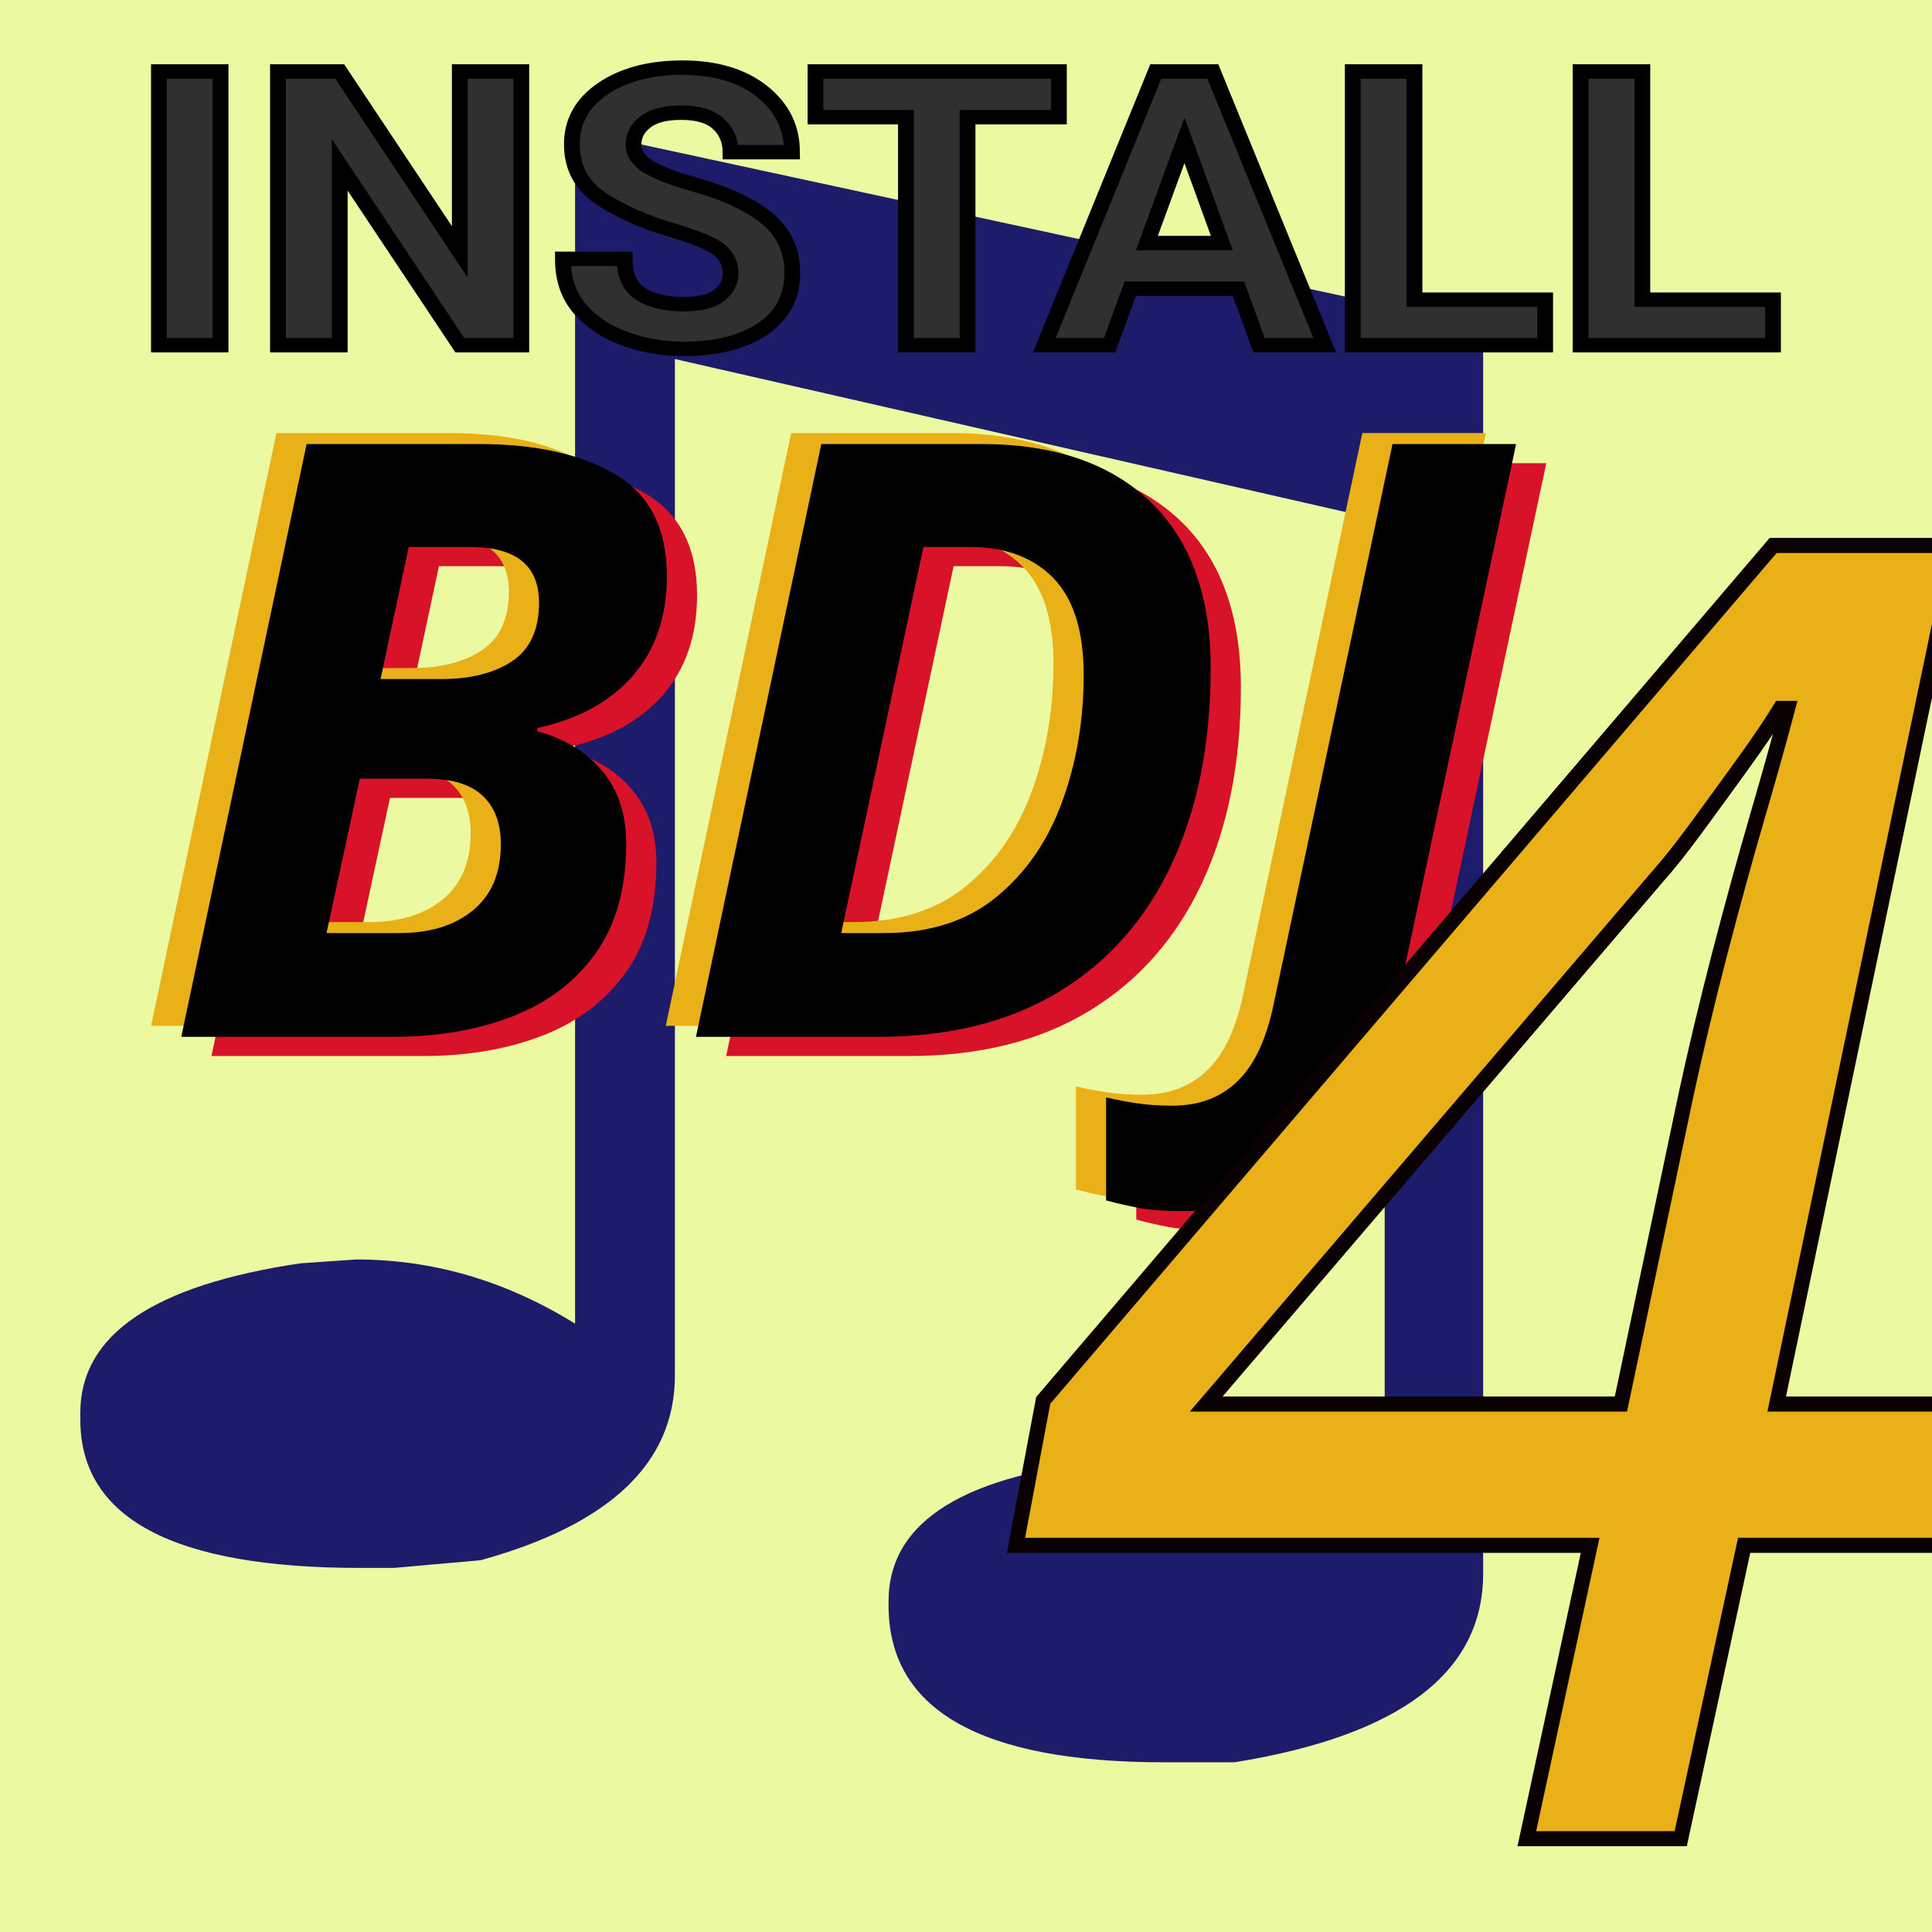
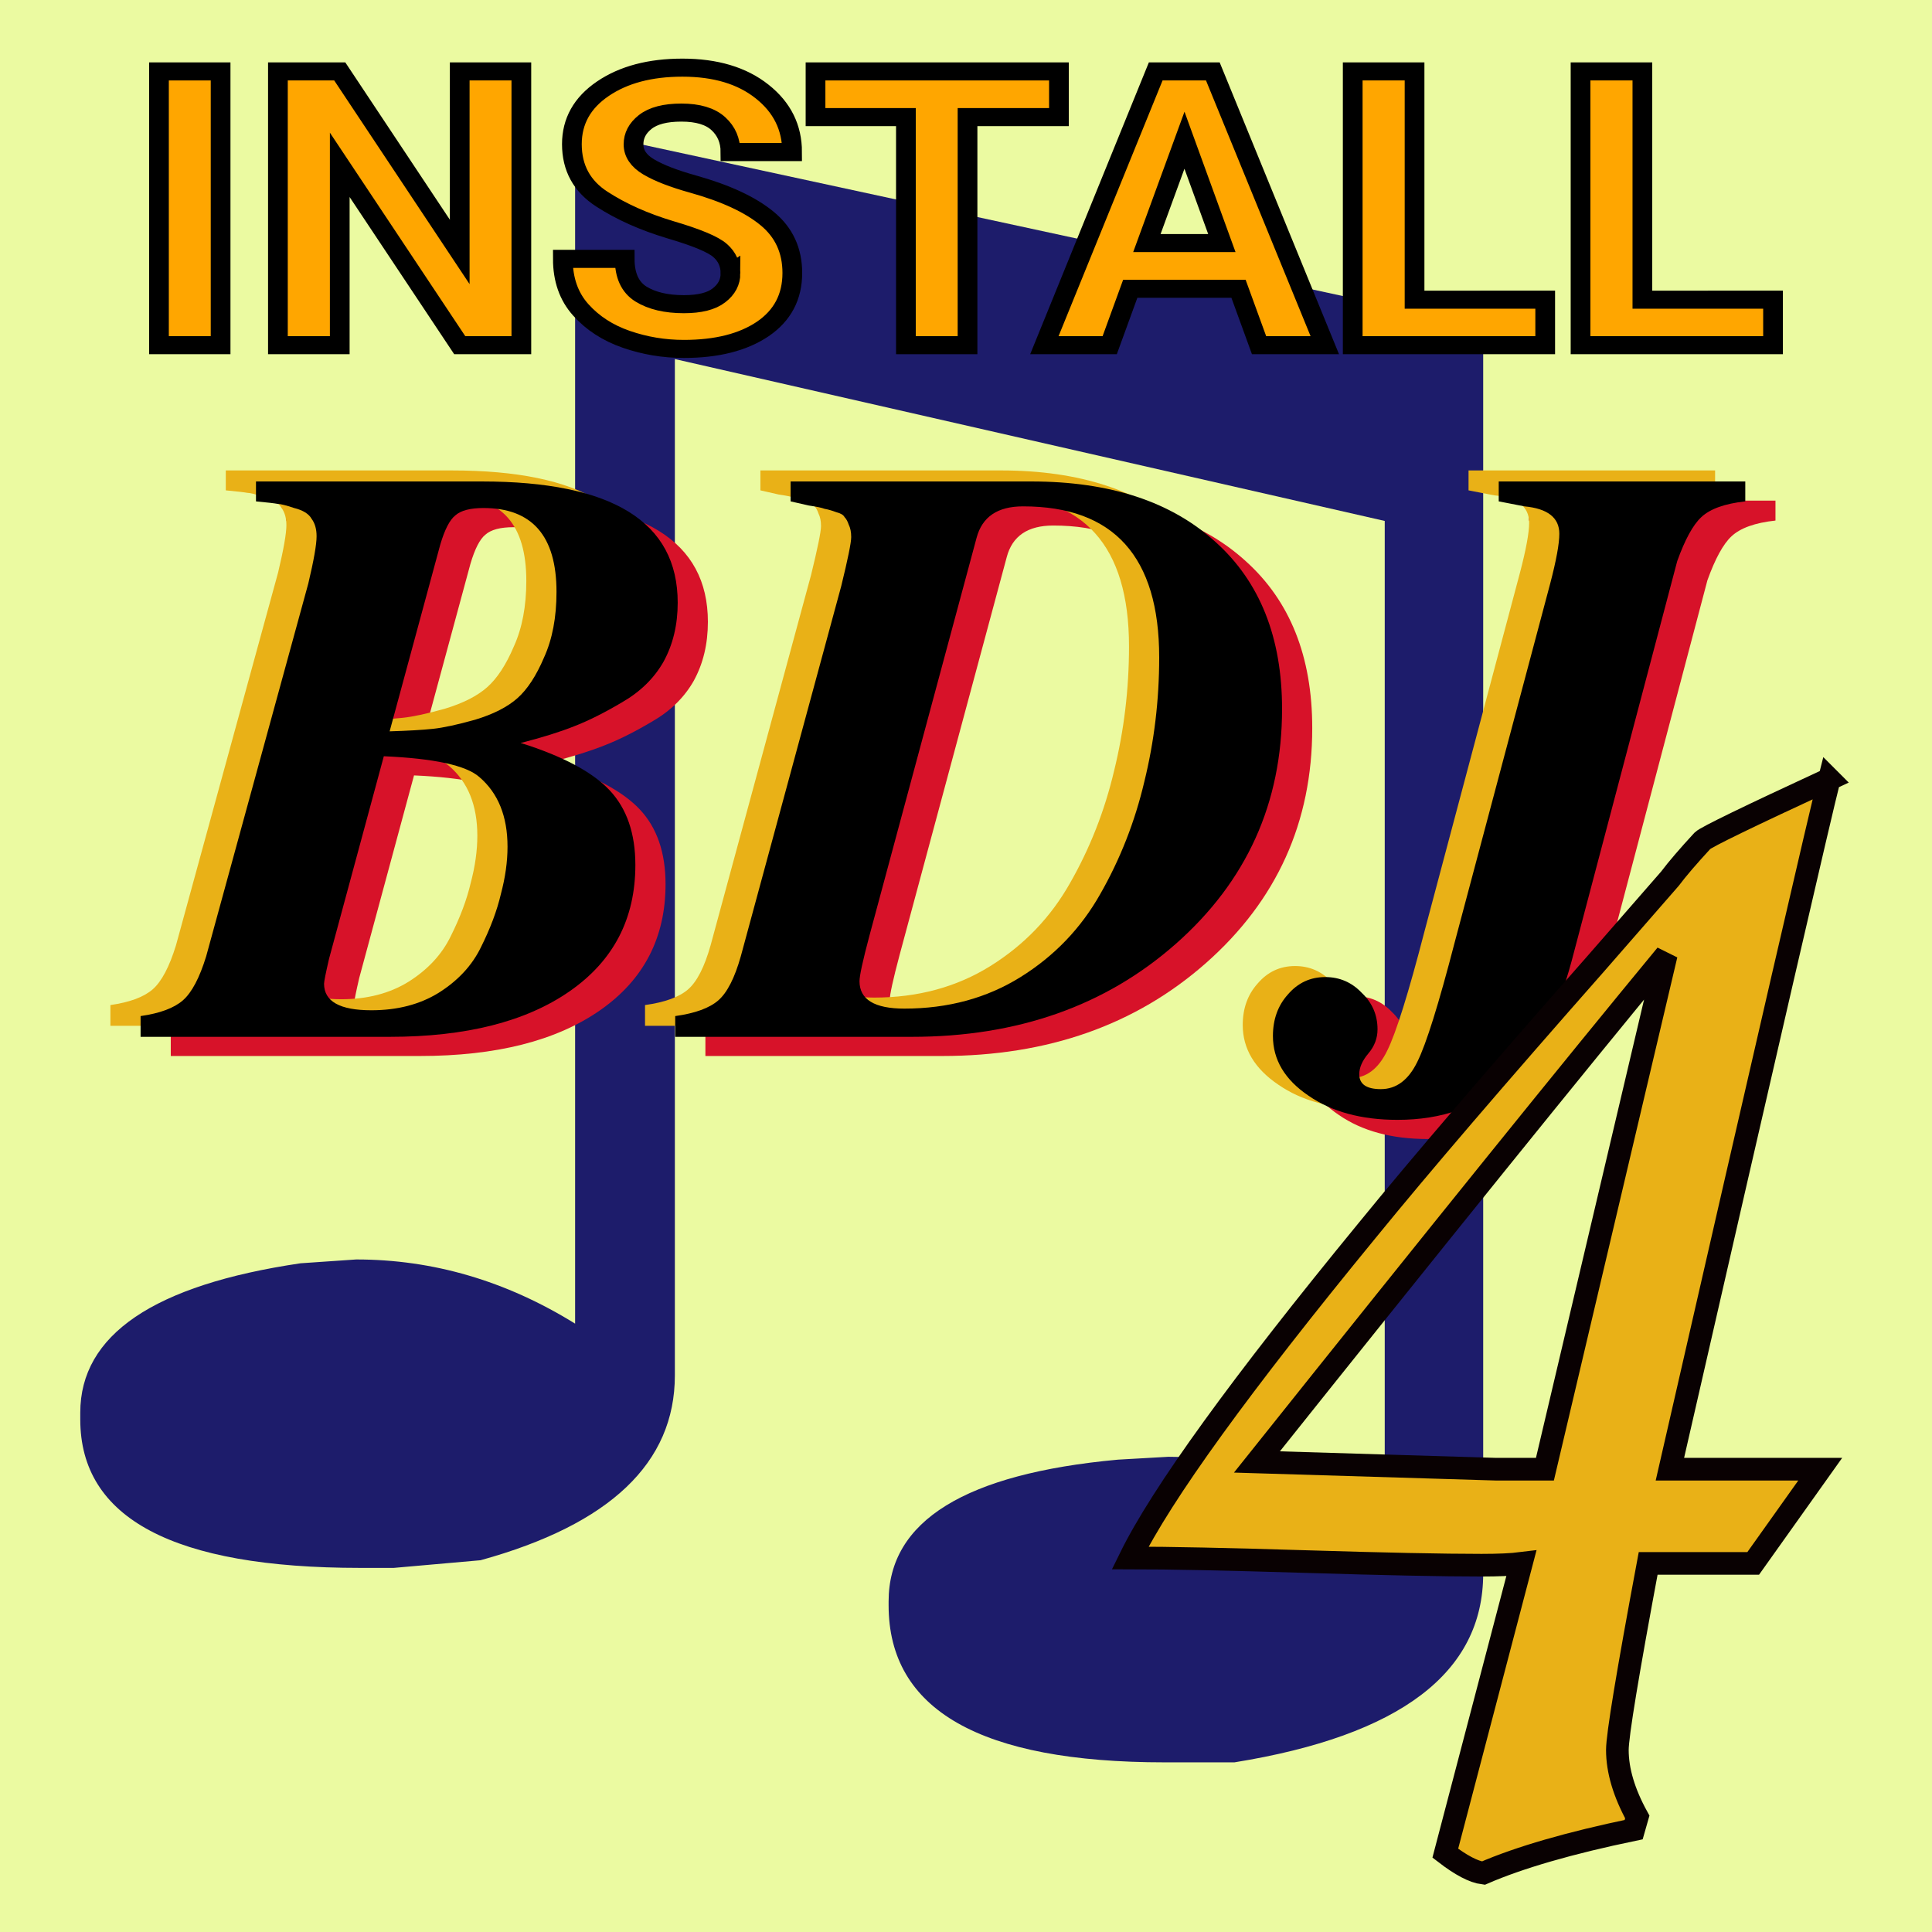
<svg xmlns="http://www.w3.org/2000/svg" width="256" height="256" id="svg4756" version="1.1" viewBox="0 0 256 256">
  <defs id="defs4758" />
  <g id="layer5" style="display:inline" transform="translate(-8.53334,-8.53334)">
    <rect style="opacity:1;fill:#e7f98b;fill-opacity:0.81;stroke:none;stroke-width:0;stroke-miterlimit:4;stroke-dasharray:none;stroke-opacity:1" id="rect4218" width="256" height="256" x="8.533" y="8.533" />
  </g>
  <g id="layer1" transform="translate(-8.53334,183.4667)" style="display:inline">
-     <text xml:space="preserve" style="font-style:normal;font-variant:normal;font-weight:normal;font-stretch:normal;font-size:9.453px;line-height:0%;font-family:'Droid Serif';-inkscape-font-specification:'Droid Serif';text-align:start;letter-spacing:0px;word-spacing:0px;writing-mode:lr-tb;text-anchor:start;fill:#1d1c6b;fill-opacity:1;stroke:none;stroke-width:0.788px;stroke-linecap:butt;stroke-linejoin:miter;stroke-opacity:1" x="-39.013" y="27.359" id="text4173" transform="scale(1.162914,0.859909)">
-       <tspan id="tspan4175" x="-39.013" y="27.359" style="font-style:normal;font-variant:normal;font-weight:normal;font-stretch:normal;font-size:302.285px;line-height:125%;font-family:'Droid Serif';-inkscape-font-specification:'Droid Serif';text-align:start;writing-mode:lr-tb;text-anchor:start;fill:#1d1c6b;fill-opacity:1;stroke-width:0.788px">♫</tspan>
-     </text>
+     <g aria-label="♫" transform="scale(1.162914,0.859909)" id="text4173" style="font-size:9.453px;line-height:0%;font-family:'Droid Serif';-inkscape-font-specification:'Droid Serif';letter-spacing:0px;word-spacing:0px;fill:#1d1c6b;stroke-width:0.788px">
+       <path d="m 73.901,-193.008 101.992,29.815 0.443,0.59 V 29.13 q 0,22.878 -28.339,29.077 h -7.97 q -31.439,0 -31.439,-24.206 v -0.59 q 0,-18.598 26.125,-21.845 l 5.756,-0.443 q 12.694,0 24.649,8.561 V -133.082 L 84.233,-158.027 V -1.423 q 0,20.221 -22.14,28.487 l -9.889,1.181 h -3.838 q -31.882,0 -31.882,-22.878 V 4.333 q 0,-18.007 25.092,-23.026 l 6.347,-0.59 q 13.136,0 24.944,9.889 V -191.68 Z" style="font-size:302.285px;line-height:125%" id="path1001" />
+     </g>
  </g>
  <g id="layer4" style="display:inline" transform="translate(-8.53334,-8.53334)">
    <g id="g39" transform="translate(5.517523,-12.83611)">
-       <text id="text4150" y="161.295" x="28.175" style="font-style:normal;font-weight:normal;line-height:0%;font-family:sans-serif;letter-spacing:0px;word-spacing:0px;display:inline;fill:#d71229;fill-opacity:1;stroke:none;stroke-width:1px;stroke-linecap:butt;stroke-linejoin:miter;stroke-opacity:1" xml:space="preserve">
-         <tspan style="font-style:italic;font-variant:normal;font-weight:bold;font-stretch:normal;font-size:110px;line-height:1.25;font-family:Kinnari;-inkscape-font-specification:'Kinnari Bold Italic';fill:#d71229;fill-opacity:1" y="161.295" x="28.175" id="tspan4152">BDJ</tspan>
-       </text>
-       <text id="text4150-7" y="157.295" x="20.175" style="font-style:normal;font-weight:normal;line-height:0%;font-family:sans-serif;letter-spacing:0px;word-spacing:0px;display:inline;fill:#e9b117;fill-opacity:1;stroke:none;stroke-width:1px;stroke-linecap:butt;stroke-linejoin:miter;stroke-opacity:1" xml:space="preserve">
-         <tspan style="font-style:italic;font-variant:normal;font-weight:bold;font-stretch:normal;font-size:110px;line-height:1.25;font-family:Kinnari;-inkscape-font-specification:'Kinnari Bold Italic';fill:#e9b117;fill-opacity:1" y="157.295" x="20.175" id="tspan4152-5">BDJ</tspan>
-       </text>
-       <text id="text4150-6" y="158.755" x="24.175" style="font-style:normal;font-weight:normal;line-height:0%;font-family:sans-serif;letter-spacing:0px;word-spacing:0px;display:inline;fill:#000000;fill-opacity:1;stroke:none;stroke-width:1px;stroke-linecap:butt;stroke-linejoin:miter;stroke-opacity:1" xml:space="preserve">
-         <tspan style="font-style:italic;font-variant:normal;font-weight:bold;font-stretch:normal;font-size:110px;line-height:1.25;font-family:Kinnari;-inkscape-font-specification:'Kinnari Bold Italic'" y="158.755" x="24.175" id="tspan4152-4">BDJ</tspan>
-       </text>
+       <g aria-label="BDJ" id="text4150" style="line-height:0%;letter-spacing:0px;word-spacing:0px;display:inline;fill:#d71229;stroke-width:1px">
+         <path d="m 48.965,94.965 q 0,-1.43 -0.66,-2.31 -0.55,-0.99 -2.31,-1.43 -1.65,-0.55 -2.2,-0.55 -0.55,-0.11 -2.86,-0.33 v -2.64 h 29.92 q 25.96,0 25.96,16.06 0,4.4 -1.87,7.81 -1.87,3.3 -5.5,5.39 -3.52,2.09 -6.38,3.19 -2.75,1.1 -7.04,2.2 8.36,2.64 11.77,6.27 3.41,3.63 3.41,9.9 0,10.67 -8.69,16.72 -8.69,6.05 -23.87,6.05 h -33 v -2.75 q 3.85,-0.55 5.61,-2.09 1.76,-1.54 3.08,-5.83 l 13.53,-49.39 q 1.1,-4.62 1.1,-6.27 z m 7.26,62.81 q 5.17,0 8.91,-2.31 3.85,-2.42 5.61,-6.05 1.87,-3.74 2.64,-7.04 0.88,-3.3 0.88,-6.27 0,-6.05 -3.74,-9.24 -2.64,-2.31 -12.65,-2.75 l -7.26,26.84 q -0.66,2.86 -0.66,3.3 0,3.52 6.27,3.52 z m 2.42,-36.96 q 3.63,-0.11 5.72,-0.33 2.09,-0.22 5.61,-1.21 3.63,-1.1 5.61,-2.86 1.98,-1.76 3.52,-5.39 1.65,-3.63 1.65,-8.69 0,-11.11 -9.68,-11.11 -2.64,0 -3.74,0.99 -1.1,0.88 -1.98,3.85 z" style="font-style:italic;font-weight:bold;font-size:110px;line-height:1.25;font-family:Kinnari;-inkscape-font-specification:'Kinnari Bold Italic'" id="path976" />
+         <path d="m 119.805,95.075 q 0,-0.99 -0.33,-1.65 -0.22,-0.66 -0.55,-0.99 -0.22,-0.44 -1.1,-0.66 -0.88,-0.33 -1.54,-0.44 -0.55,-0.22 -2.09,-0.44 -1.43,-0.33 -2.42,-0.55 v -2.64 h 31.9 q 15.62,0 24.42,8.03 8.8,7.92 8.8,22.11 0,18.7 -14.08,31.13 -13.97,12.32 -34.98,12.32 H 96.485 v -2.75 q 3.96,-0.55 5.72,-2.09 1.76,-1.54 2.97,-5.83 l 13.31,-49.06 q 1.32,-5.39 1.32,-6.49 z m 16.61,0.11 -14.19,52.69 q -1.32,4.95 -1.32,6.05 0,3.63 5.94,3.63 8.69,0 15.4,-4.18 6.71,-4.18 10.56,-11 3.96,-6.93 5.83,-14.85 1.98,-8.03 1.98,-16.5 0,-20.02 -18.04,-20.02 -5.06,0 -6.16,4.18 z" style="font-style:italic;font-weight:bold;font-size:110px;line-height:1.25;font-family:Kinnari;-inkscape-font-specification:'Kinnari Bold Italic'" id="path978" />
+         <path d="m 189.545,160.305 q 0,1.76 -1.21,3.19 -1.21,1.43 -1.21,2.75 0,1.98 2.86,1.98 3.08,0 4.84,-3.63 1.76,-3.52 4.95,-15.84 l 12.65,-47.52 q 1.21,-4.62 1.21,-6.6 0,-3.19 -4.62,-3.63 l -3.41,-0.66 v -2.64 h 32.67 v 2.64 q -4.07,0.44 -5.83,2.09 -1.65,1.54 -3.19,5.83 l -13.97,52.91 q -2.86,10.78 -8.58,15.95 -5.61,5.17 -14.52,5.17 -7.15,0 -11.77,-3.19 -4.73,-3.19 -4.73,-7.92 0,-3.3 1.98,-5.5 1.98,-2.31 4.95,-2.31 2.86,0 4.84,2.09 2.09,1.98 2.09,4.84 z" style="font-style:italic;font-weight:bold;font-size:110px;line-height:1.25;font-family:Kinnari;-inkscape-font-specification:'Kinnari Bold Italic'" id="path980" />
+       </g>
+       <g aria-label="BDJ" id="text4150-7" style="line-height:0%;letter-spacing:0px;word-spacing:0px;display:inline;fill:#e9b117;stroke-width:1px">
+         <path d="m 40.965,90.965 q 0,-1.43 -0.66,-2.31 -0.55,-0.99 -2.31,-1.43 -1.65,-0.55 -2.2,-0.55 -0.55,-0.11 -2.86,-0.33 v -2.64 h 29.92 q 25.96,0 25.96,16.06 0,4.4 -1.87,7.81 -1.87,3.3 -5.5,5.39 -3.52,2.09 -6.38,3.19 -2.75,1.1 -7.04,2.2 8.36,2.64 11.77,6.27 3.41,3.63 3.41,9.9 0,10.67 -8.69,16.72 -8.69,6.05 -23.87,6.05 h -33 v -2.75 q 3.85,-0.55 5.61,-2.09 1.76,-1.54 3.08,-5.83 l 13.53,-49.39 q 1.1,-4.62 1.1,-6.27 z m 7.26,62.81 q 5.17,0 8.91,-2.31 3.85,-2.42 5.61,-6.05 1.87,-3.74 2.64,-7.04 0.88,-3.3 0.88,-6.27 0,-6.05 -3.74,-9.24 -2.64,-2.31 -12.65,-2.75 l -7.26,26.84 q -0.66,2.86 -0.66,3.3 0,3.52 6.27,3.52 z m 2.42,-36.96 q 3.63,-0.11 5.72,-0.33 2.09,-0.22 5.61,-1.21 3.63,-1.1 5.61,-2.86 1.98,-1.76 3.52,-5.39 1.65,-3.63 1.65,-8.69 0,-11.11 -9.68,-11.11 -2.64,0 -3.74,0.99 -1.1,0.88 -1.98,3.85 z" style="font-style:italic;font-weight:bold;font-size:110px;line-height:1.25;font-family:Kinnari;-inkscape-font-specification:'Kinnari Bold Italic'" id="path951" />
+         <path d="m 111.805,91.075 q 0,-0.99 -0.33,-1.65 -0.22,-0.66 -0.55,-0.99 -0.22,-0.44 -1.1,-0.66 -0.88,-0.33 -1.54,-0.44 -0.55,-0.22 -2.09,-0.44 -1.43,-0.33 -2.42,-0.55 v -2.64 h 31.9 q 15.62,0 24.42,8.03 8.8,7.92 8.8,22.11 0,18.7 -14.08,31.13 -13.97,12.32 -34.98,12.32 H 88.485 v -2.75 q 3.96,-0.55 5.72,-2.09 1.76,-1.54 2.97,-5.83 L 110.485,97.565 q 1.32,-5.39 1.32,-6.49 z m 16.61,0.11 -14.19,52.69 q -1.32,4.95 -1.32,6.05 0,3.63 5.94,3.63 8.69,0 15.4,-4.18 6.71,-4.18 10.56,-11 3.96,-6.93 5.83,-14.85 1.98,-8.03 1.98,-16.5 0,-20.02 -18.04,-20.02 -5.06,0 -6.16,4.18 z" style="font-style:italic;font-weight:bold;font-size:110px;line-height:1.25;font-family:Kinnari;-inkscape-font-specification:'Kinnari Bold Italic'" id="path953" />
+         <path d="m 181.545,156.305 q 0,1.76 -1.21,3.19 -1.21,1.43 -1.21,2.75 0,1.98 2.86,1.98 3.08,0 4.84,-3.63 1.76,-3.52 4.95,-15.84 l 12.65,-47.52 q 1.21,-4.62 1.21,-6.6 0,-3.19 -4.62,-3.63 l -3.41,-0.66 v -2.64 h 32.67 v 2.64 q -4.07,0.44 -5.83,2.09 -1.65,1.54 -3.19,5.83 l -13.97,52.91 q -2.86,10.78 -8.58,15.95 -5.61,5.17 -14.52,5.17 -7.15,0 -11.77,-3.19 -4.73,-3.19 -4.73,-7.92 0,-3.3 1.98,-5.5 1.98,-2.31 4.95,-2.31 2.86,0 4.84,2.09 2.09,1.98 2.09,4.84 z" style="font-style:italic;font-weight:bold;font-size:110px;line-height:1.25;font-family:Kinnari;-inkscape-font-specification:'Kinnari Bold Italic'" id="path955" />
+       </g>
+       <g aria-label="BDJ" id="text4150-6" style="line-height:0%;letter-spacing:0px;word-spacing:0px;display:inline;stroke-width:1px">
+         <path d="m 44.965,92.425 q 0,-1.43 -0.66,-2.31 -0.55,-0.99 -2.31,-1.43 -1.65,-0.55 -2.2,-0.55 -0.55,-0.11 -2.86,-0.33 v -2.64 h 29.92 q 25.96,0 25.96,16.06 0,4.4 -1.87,7.81 -1.87,3.3 -5.5,5.39 -3.52,2.09 -6.38,3.19 -2.75,1.1 -7.04,2.2 8.36,2.64 11.77,6.27 3.41,3.63 3.41,9.9 0,10.67 -8.69,16.72 -8.69,6.05 -23.87,6.05 h -33 v -2.75 q 3.85,-0.55 5.61,-2.09 1.76,-1.54 3.08,-5.83 l 13.53,-49.39 q 1.1,-4.62 1.1,-6.27 z m 7.26,62.81 q 5.17,0 8.91,-2.31 3.85,-2.42 5.61,-6.05 1.87,-3.74 2.64,-7.04 0.88,-3.3 0.88,-6.27 0,-6.05 -3.74,-9.24 -2.64,-2.31 -12.65,-2.75 l -7.26,26.84 q -0.66,2.86 -0.66,3.3 0,3.52 6.27,3.52 z m 2.42,-36.96 q 3.63,-0.11 5.72,-0.33 2.09,-0.22 5.61,-1.21 3.63,-1.1 5.61,-2.86 1.98,-1.76 3.52,-5.39 1.65,-3.63 1.65,-8.69 0,-11.11 -9.68,-11.11 -2.64,0 -3.74,0.99 -1.1,0.88 -1.98,3.85 z" style="font-style:italic;font-weight:bold;font-size:110px;line-height:1.25;font-family:Kinnari;-inkscape-font-specification:'Kinnari Bold Italic'" id="path926" />
+         <path d="m 115.805,92.535 q 0,-0.99 -0.33,-1.65 -0.22,-0.66 -0.55,-0.99 -0.22,-0.44 -1.1,-0.66 -0.88,-0.33 -1.54,-0.44 -0.55,-0.22 -2.09,-0.44 -1.43,-0.33 -2.42,-0.55 v -2.64 h 31.9 q 15.62,0 24.42,8.03 8.8,7.92 8.8,22.11 0,18.7 -14.08,31.13 -13.97,12.32 -34.98,12.32 H 92.485 v -2.75 q 3.96,-0.55 5.72,-2.09 1.76,-1.54 2.97,-5.83 l 13.31,-49.06 q 1.32,-5.39 1.32,-6.49 z m 16.61,0.11 -14.19,52.69 q -1.32,4.95 -1.32,6.05 0,3.63 5.94,3.63 8.69,0 15.4,-4.18 6.71,-4.18 10.56,-11 3.96,-6.93 5.83,-14.85 1.98,-8.03 1.98,-16.5 0,-20.02 -18.04,-20.02 -5.06,0 -6.16,4.18 z" style="font-style:italic;font-weight:bold;font-size:110px;line-height:1.25;font-family:Kinnari;-inkscape-font-specification:'Kinnari Bold Italic'" id="path928" />
+         <path d="m 185.545,157.765 q 0,1.76 -1.21,3.19 -1.21,1.43 -1.21,2.75 0,1.98 2.86,1.98 3.08,0 4.84,-3.63 1.76,-3.52 4.95,-15.84 l 12.65,-47.52 q 1.21,-4.62 1.21,-6.6 0,-3.19 -4.62,-3.63 l -3.41,-0.66 v -2.64 h 32.67 v 2.64 q -4.07,0.44 -5.83,2.09 -1.65,1.54 -3.19,5.83 l -13.97,52.91 q -2.86,10.78 -8.58,15.95 -5.61,5.17 -14.52,5.17 -7.15,0 -11.77,-3.19 -4.73,-3.19 -4.73,-7.92 0,-3.3 1.98,-5.5 1.98,-2.31 4.95,-2.31 2.86,0 4.84,2.09 2.09,1.98 2.09,4.84 z" style="font-style:italic;font-weight:bold;font-size:110px;line-height:1.25;font-family:Kinnari;-inkscape-font-specification:'Kinnari Bold Italic'" id="path930" />
+       </g>
    </g>
  </g>
  <g id="layer7">
-     <text xml:space="preserve" style="font-style:normal;font-weight:normal;font-size:240px;line-height:1.25;font-family:sans-serif;letter-spacing:0px;word-spacing:0px;fill:#e9b117;fill-opacity:1;stroke:#090102;stroke-linecap:butt;stroke-opacity:1;stroke-width:2;stroke-miterlimit:4;stroke-dasharray:none" x="133.189" y="243.637" id="text67795">
-       <tspan id="tspan67793" x="133.189" y="243.637" style="font-style:italic;font-variant:normal;font-weight:normal;font-stretch:normal;font-size:240px;font-family:'Chancery Uralic';-inkscape-font-specification:'Chancery Uralic Italic';fill:#e9b117;fill-opacity:1;stroke:#090102;stroke-linecap:butt;stroke-opacity:1;stroke-width:2;stroke-miterlimit:4;stroke-dasharray:none">4</tspan>
-     </text>
+     <g aria-label="4" id="text67795" style="font-size:240px;line-height:1.25;letter-spacing:0px;word-spacing:0px;fill:#e9b117;stroke:#090102;stroke-width:3">
+       <path d="m 242.389,103.237 q -1.68,6.48 -21.12,91.44 h 19.92 l -8.88,12.48 h -13.92 q -4.08,21.84 -4.08,24.72 0,4.08 2.64,8.88 l -0.48,1.68 q -12.72,2.64 -19.92,5.76 -1.92,-0.24 -5.04,-2.64 l 10.08,-38.4 q -1.92,0.24 -5.28,0.24 -7.68,0 -23.28,-0.48 -15.6,-0.48 -23.28,-0.48 6.24,-12.72 31.44,-43.44 10.56,-12.96 30.24,-35.28 l 9.84,-11.28 q 1.44,-1.92 4.32,-5.04 0.72,-0.72 16.8,-8.16 z m -21.6,23.28 q -18.24,22.08 -54.24,67.2 31.68,0.96 31.68,0.96 h 6.48 z" style="font-style:italic;font-family:'Chancery Uralic';-inkscape-font-specification:'Chancery Uralic Italic'" id="path905" />
+     </g>
  </g>
  <g id="layer6" style="display:inline" transform="translate(-8.53334,-8.53334)">
-     <text xml:space="preserve" style="font-style:normal;font-weight:normal;font-size:53.333px;line-height:0%;font-family:sans-serif;letter-spacing:0px;word-spacing:0px;fill:#303030;fill-opacity:1;stroke:#000000;stroke-width:2;stroke-linecap:butt;stroke-linejoin:miter;stroke-miterlimit:4;stroke-dasharray:none;stroke-opacity:1" x="24.436" y="56.727" id="text4153" transform="scale(1.045264,0.9566965)">
-       <tspan id="tspan4155" x="24.436" y="56.727" style="font-style:normal;font-variant:normal;font-weight:bold;font-stretch:normal;font-size:53.333px;line-height:1.25;font-family:Roboto;-inkscape-font-specification:'Roboto Bold';stroke:#000000;stroke-width:2;stroke-miterlimit:4;stroke-dasharray:none;stroke-opacity:1;fill:#303030;fill-opacity:1">INSTALL</tspan>
-     </text>
-   </g>
-   <g id="g75574" style="display:none" transform="translate(-8.53334,-8.53334)">
-     <text xml:space="preserve" style="font-style:normal;font-weight:normal;font-size:48px;line-height:0%;font-family:sans-serif;letter-spacing:0px;word-spacing:0px;fill:#e9b117;fill-opacity:1;stroke:#000000;stroke-width:2;stroke-linecap:butt;stroke-linejoin:miter;stroke-miterlimit:4;stroke-dasharray:none;stroke-opacity:1" x="17.547" y="56.727" id="text75572" transform="scale(1.045264,0.9566965)">
-       <tspan id="tspan75570" x="17.547" y="56.727" style="font-style:normal;font-variant:normal;font-weight:bold;font-stretch:normal;font-size:48px;line-height:1.25;font-family:Roboto;-inkscape-font-specification:'Roboto Bold';stroke:#000000;stroke-width:2;stroke-miterlimit:4;stroke-dasharray:none;stroke-opacity:1">MARQUEE</tspan>
-     </text>
-   </g>
-   <g id="g75580" style="display:none" transform="translate(-8.53334,-8.53334)">
-     <text xml:space="preserve" style="font-style:normal;font-weight:normal;font-size:42.667px;line-height:0%;font-family:sans-serif;letter-spacing:0px;word-spacing:0px;fill:#e9b117;fill-opacity:1;stroke:#000000;stroke-width:2;stroke-linecap:butt;stroke-linejoin:miter;stroke-miterlimit:4;stroke-dasharray:none;stroke-opacity:1" x="14.308" y="56.727" id="text75578" transform="scale(1.045264,0.9566965)">
-       <tspan id="tspan75576" x="14.308" y="56.727" style="font-style:normal;font-variant:normal;font-weight:bold;font-stretch:normal;font-size:42.667px;line-height:1.25;font-family:Roboto;-inkscape-font-specification:'Roboto Bold';stroke:#000000;stroke-width:2;stroke-miterlimit:4;stroke-dasharray:none;stroke-opacity:1">CONFIGURE</tspan>
-     </text>
-   </g>
-   <g id="g40506" style="display:none" transform="translate(-8.53334,-8.53334)">
-     <text xml:space="preserve" style="font-style:normal;font-weight:normal;font-size:53.333px;line-height:0%;font-family:sans-serif;letter-spacing:0px;word-spacing:0px;fill:#e9b117;fill-opacity:1;stroke:#000000;stroke-width:2;stroke-linecap:butt;stroke-linejoin:miter;stroke-miterlimit:4;stroke-dasharray:none;stroke-opacity:1" x="18.043" y="56.727" id="text40504" transform="scale(1.045264,0.9566965)">
-       <tspan id="tspan40502" x="18.043" y="56.727" style="font-style:normal;font-variant:normal;font-weight:bold;font-stretch:normal;font-size:53.333px;line-height:1.25;font-family:Roboto;-inkscape-font-specification:'Roboto Bold';stroke:#000000;stroke-width:2;stroke-miterlimit:4;stroke-dasharray:none;stroke-opacity:1">MANAGE</tspan>
-     </text>
+     <g aria-label="INSTALL" transform="scale(1.045264,0.9566965)" id="text4153" style="font-size:53.333px;line-height:0%;letter-spacing:0px;word-spacing:0px;fill:#303030;stroke:#000000;stroke-width:2.5">
+       <path d="M 36.129,18.811 V 56.727 H 28.316 V 18.811 Z" style="font-weight:bold;line-height:1.25;font-family:Roboto;-inkscape-font-specification:'Roboto Bold';fill:#ffa600" id="path872" />
+       <path d="M 74.254,18.811 V 56.727 H 66.441 L 51.233,31.753 V 56.727 H 43.394 V 18.811 h 7.839 L 66.441,43.811 V 18.811 Z" style="font-weight:bold;line-height:1.25;font-family:Roboto;-inkscape-font-specification:'Roboto Bold';fill:#ffa600" id="path874" />
+       <path d="m 100.764,46.779 q 0,-1.901 -1.302,-3.151 -1.302,-1.276 -6.328,-2.891 -5,-1.641 -8.646,-4.219 -3.828,-2.682 -3.828,-7.63 0,-4.766 3.932,-7.682 3.932,-2.917 10.078,-2.917 6.302,0 10.104,3.307 3.802,3.281 3.802,8.385 h -7.812 q 0,-2.396 -1.536,-3.932 -1.536,-1.536 -4.687,-1.536 -3.073,0 -4.583,1.302 -1.484,1.276 -1.484,3.099 0,1.875 1.927,3.125 1.927,1.25 5.599,2.37 6.224,1.901 9.401,4.766 3.203,2.865 3.203,7.552 0,4.974 -3.75,7.76 -3.75,2.76 -10,2.76 -3.776,0 -7.292,-1.328 -3.516,-1.328 -5.781,-4.089 -2.266,-2.76 -2.266,-7.057 h 7.839 q 0,3.464 2.057,4.87 2.083,1.406 5.443,1.406 3.021,0 4.453,-1.224 1.458,-1.224 1.458,-3.047 z" style="font-weight:bold;line-height:1.25;font-family:Roboto;-inkscape-font-specification:'Roboto Bold';fill:#ffa600" id="path876" />
+       <path d="m 111.545,25.139 v -6.328 h 30.859 v 6.328 h -11.589 v 31.589 h -7.812 V 25.139 Z" style="font-weight:bold;line-height:1.25;font-family:Roboto;-inkscape-font-specification:'Roboto Bold';fill:#ffa600" id="path878" />
+       <path d="m 140.556,56.727 14.115,-37.917 h 7.24 l 14.193,37.917 h -8.333 l -2.604,-7.812 h -13.724 l -2.604,7.812 z m 12.995,-14.141 h 9.505 l -4.74,-14.245 z" style="font-weight:bold;line-height:1.25;font-family:Roboto;-inkscape-font-specification:'Roboto Bold';fill:#ffa600" id="path880" />
+       <path d="m 204.045,50.425 v 6.302 H 179.644 V 18.811 h 7.839 v 31.615 z" style="font-weight:bold;line-height:1.25;font-family:Roboto;-inkscape-font-specification:'Roboto Bold';fill:#ffa600" id="path882" />
+       <path d="m 232.926,50.425 v 6.302 H 208.525 V 18.811 h 7.839 v 31.615 z" style="font-weight:bold;line-height:1.25;font-family:Roboto;-inkscape-font-specification:'Roboto Bold';fill:#ffa600" id="path884" />
+     </g>
  </g>
</svg>
